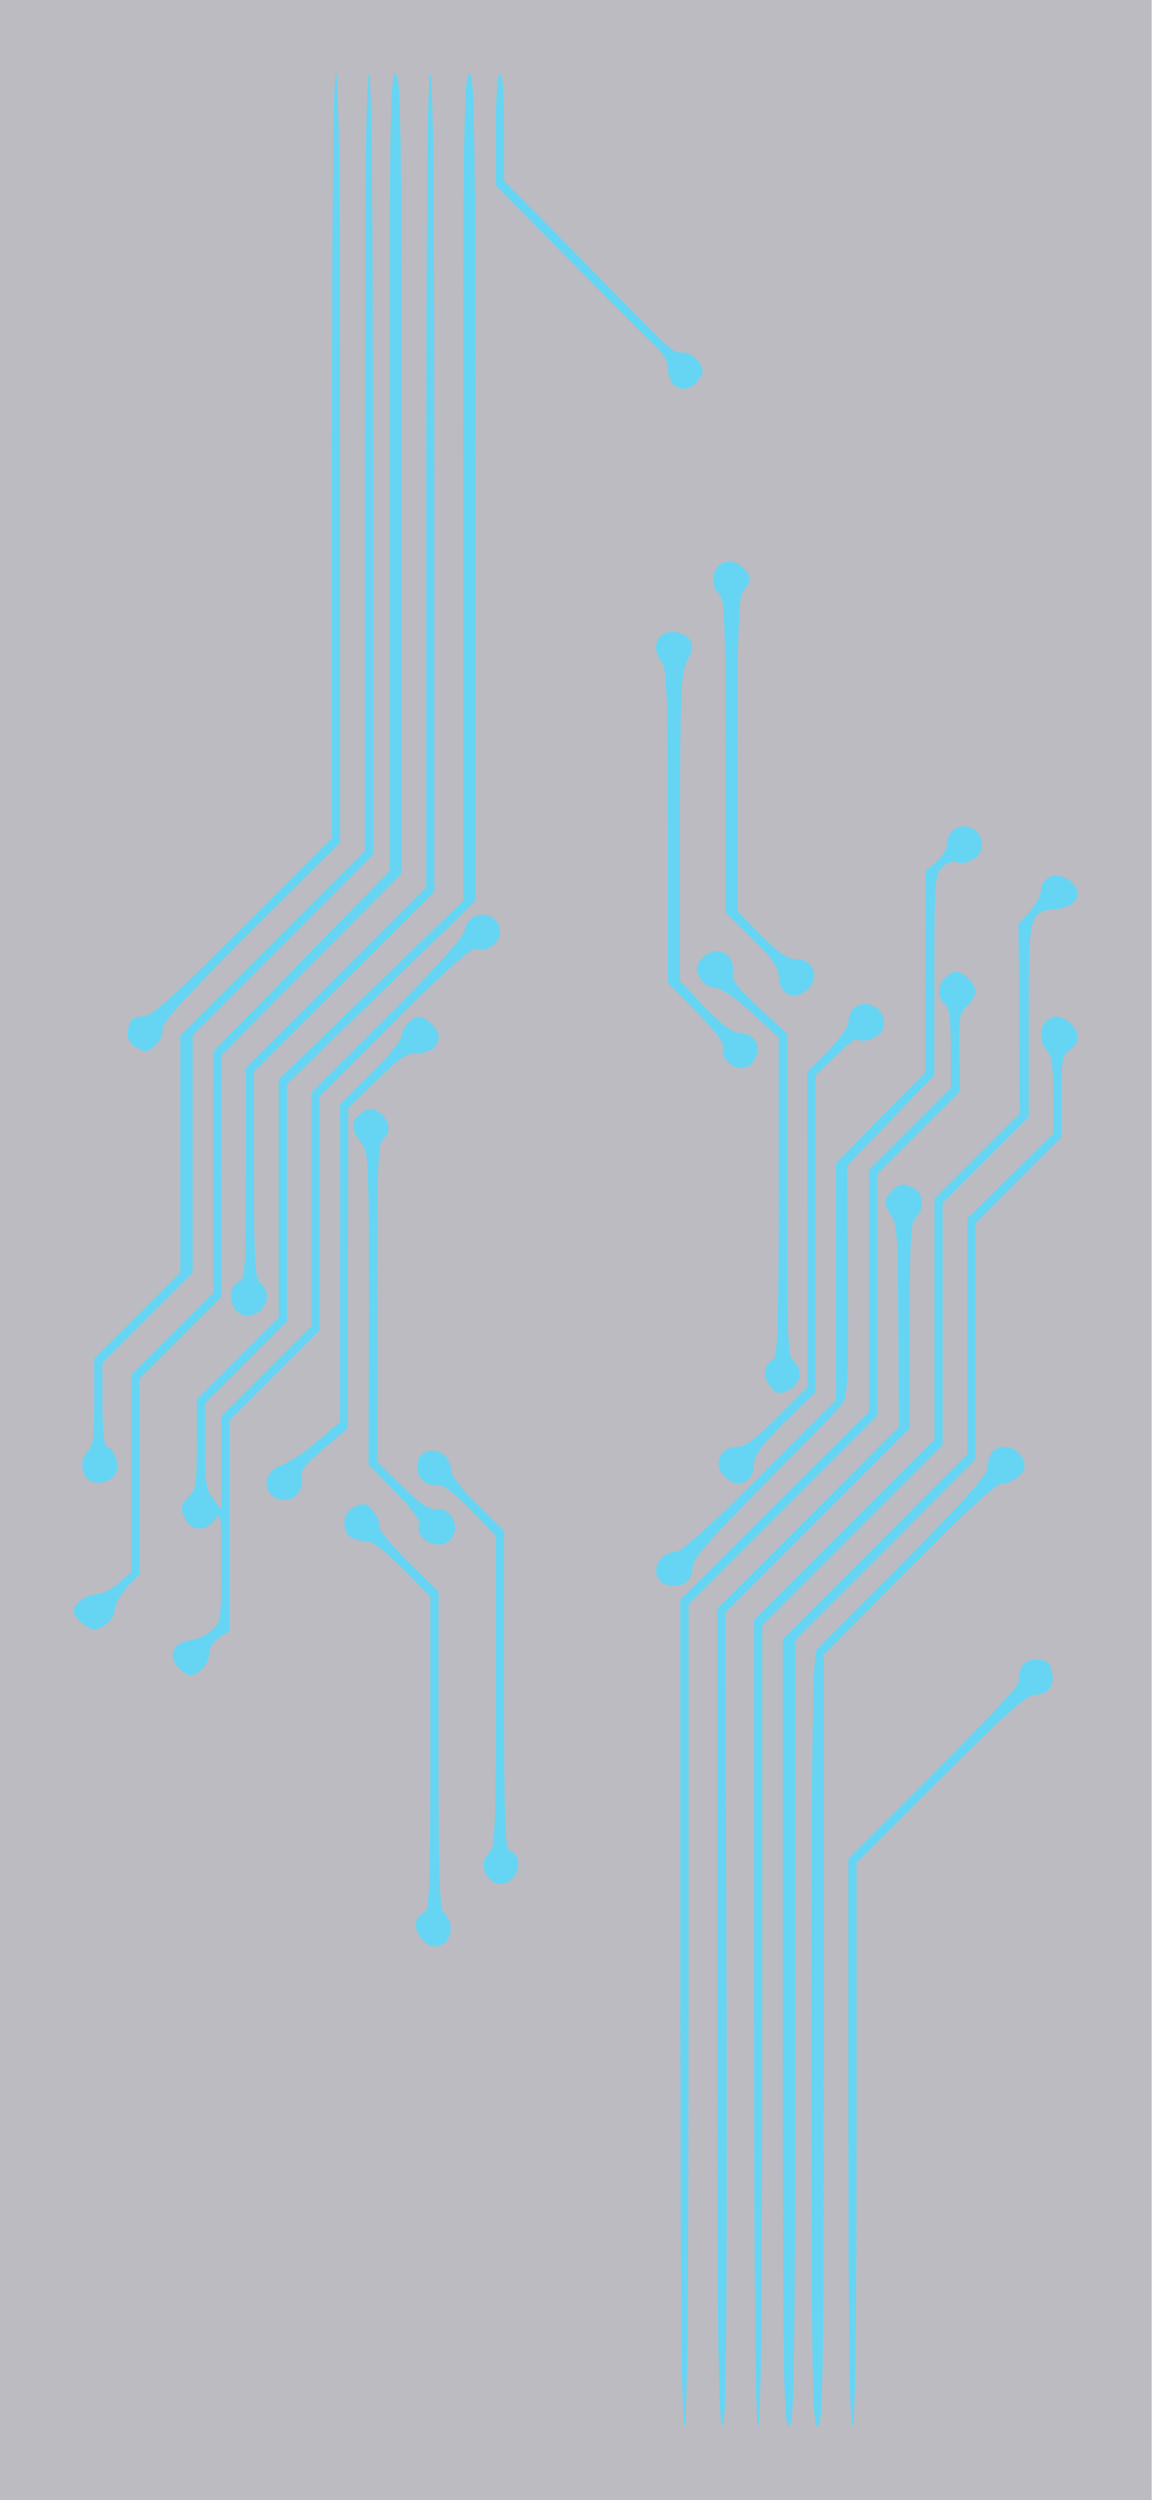
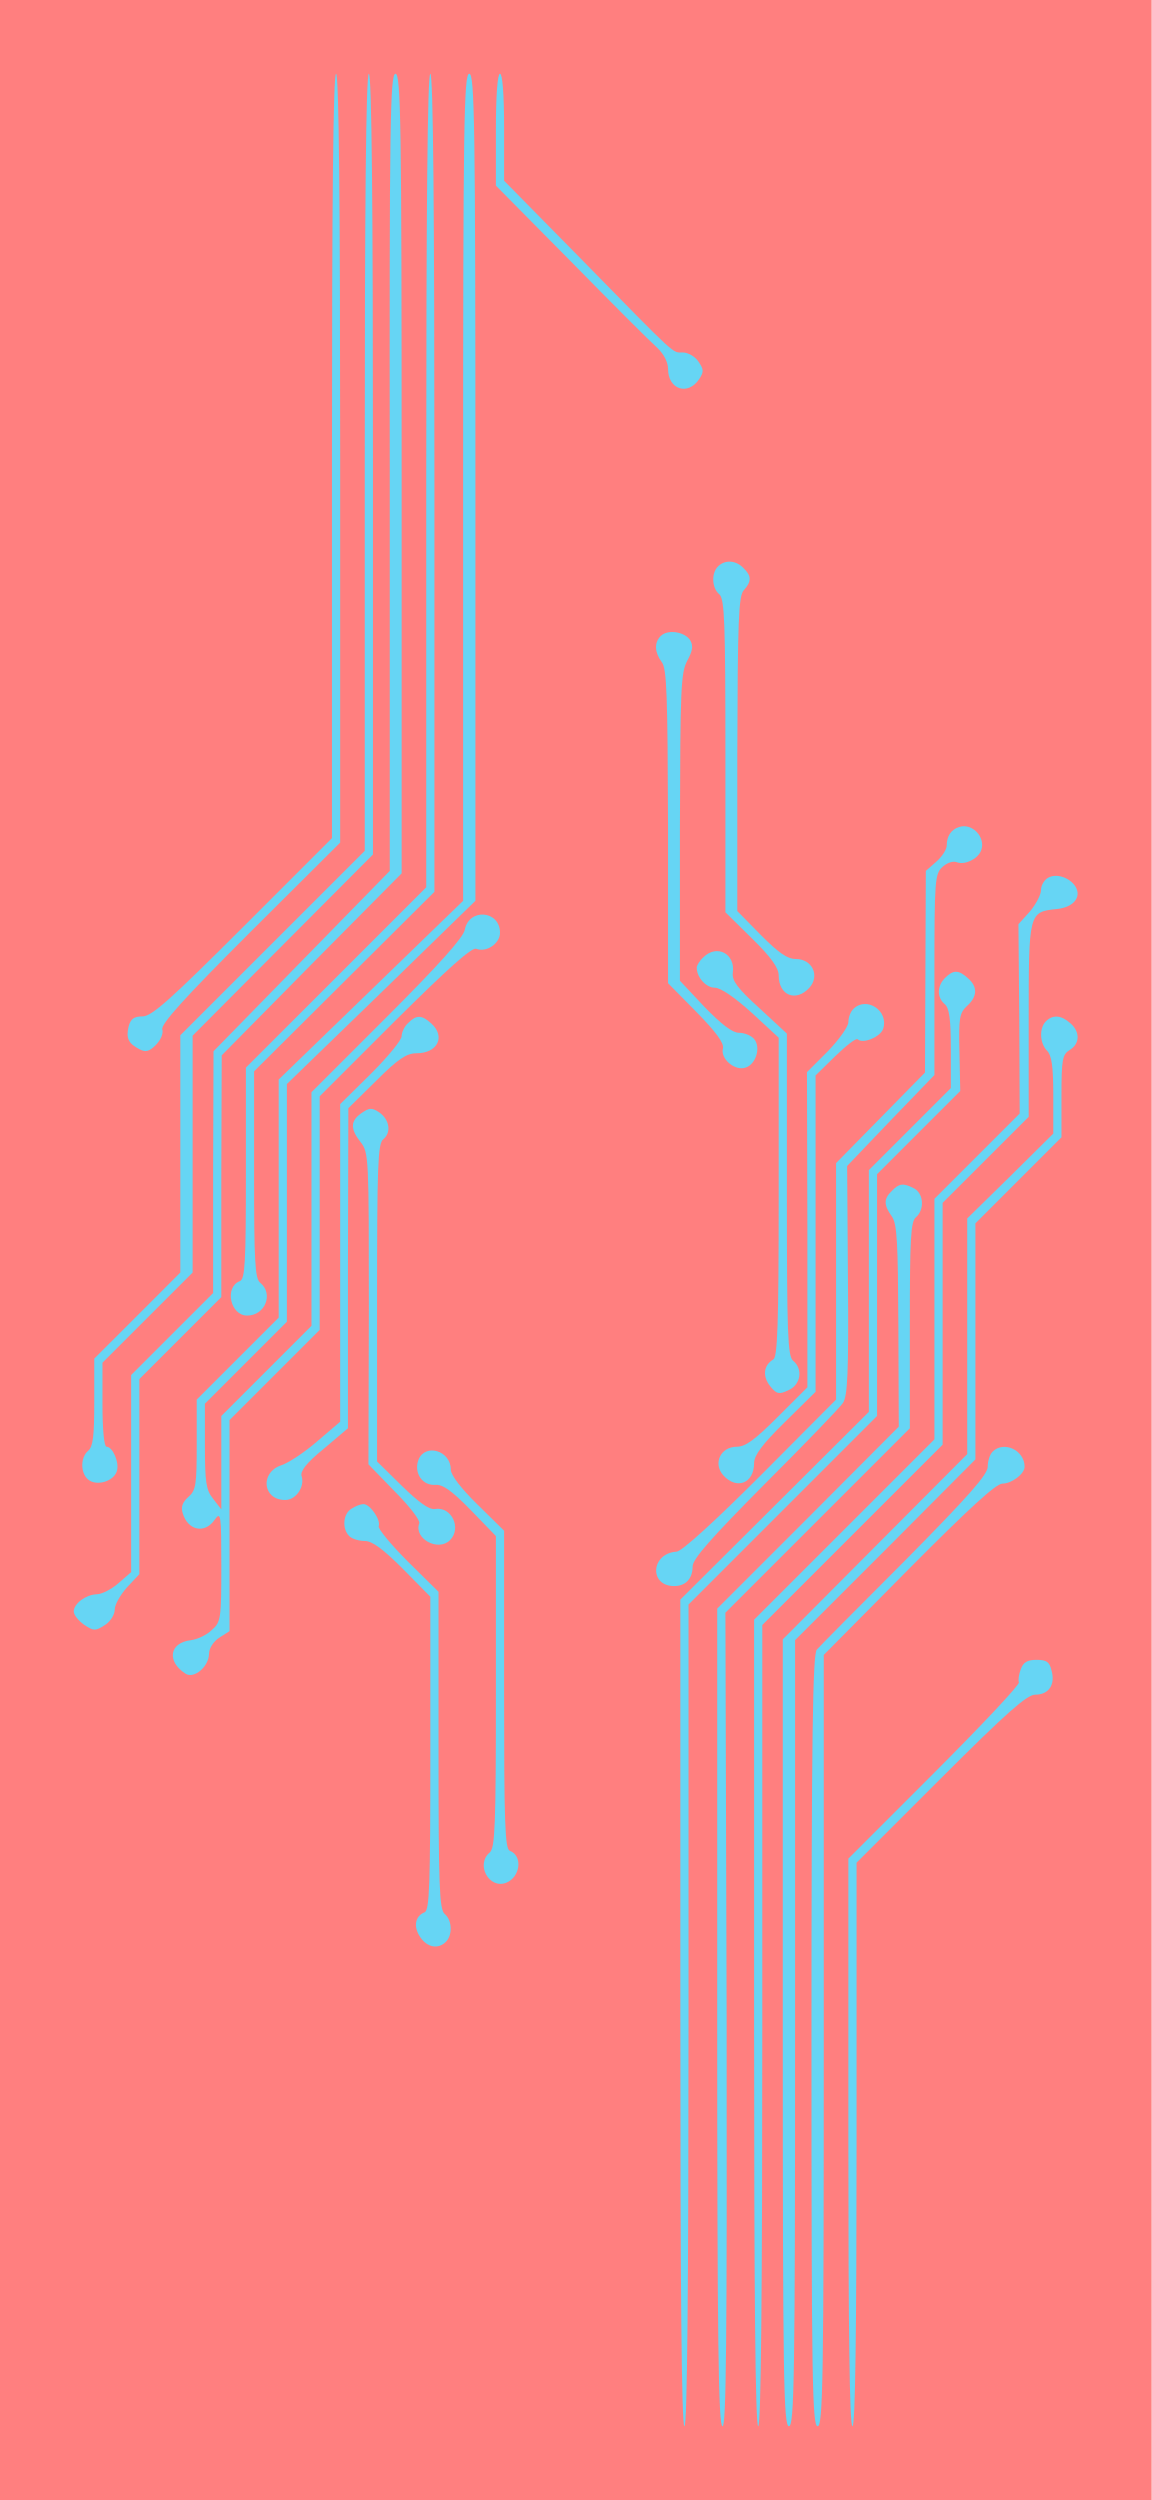
<svg xmlns="http://www.w3.org/2000/svg" viewBox="0 0 281 610" role="img" aria-label="Circuit artwork" preserveAspectRatio="xMidYMid meet">
-   <rect width="281" height="610" fill="#1a1a2e" opacity="0.3" />
+   <rect width="281" height="610" fill="red" opacity="0.5" />
  <defs>
    <g id="circuit-base" transform="translate(0,610) scale(0.1,-0.1)" fill="currentColor" stroke="none">
      <path d="M810 4987 l0 -932 -218 -218 c-176 -176 -222 -217 -244 -217 -21 0 -29 -6 -34 -24 -7 -29 -1 -42 26 -56 15 -8 24 -6 40 10 12 12 19 28 16 38 -4 13 54 77 214 237 l220 219 0 938 c0 619 -3 938 -10 938 -7 0 -10 -318 -10 -933z" />
      <path d="M890 4972 l0 -948 -225 -225 -225 -225 0 -289 0 -290 -105 -105 -105 -105 0 -106 c0 -83 -3 -109 -15 -119 -19 -16 -19 -54 0 -70 20 -17 62 -5 70 20 7 21 -10 60 -25 60 -6 0 -10 43 -10 103 l0 102 110 110 110 110 0 289 0 289 220 221 220 221 0 952 c0 629 -3 953 -10 953 -7 0 -10 -323 -10 -948z" />
      <path d="M951 4948 l0 -973 -215 -220 -215 -220 -1 -295 0 -295 -100 -100 -100 -100 0 -240 0 -241 -31 -27 c-17 -15 -41 -27 -53 -27 -27 -1 -56 -23 -56 -42 0 -9 12 -23 26 -33 23 -15 27 -15 50 0 13 8 24 25 24 38 0 12 14 36 30 54 l30 32 0 238 0 238 100 100 100 100 0 295 1 295 219 222 220 222 0 976 c0 854 -2 975 -15 975 -13 0 -15 -120 -14 -972z" />
      <path d="M1040 4927 l0 -992 -220 -220 -220 -220 0 -258 c0 -217 -2 -259 -15 -263 -38 -15 -23 -84 18 -84 44 0 65 53 32 80 -13 10 -15 53 -15 264 l0 252 220 219 220 219 0 998 c0 659 -3 998 -10 998 -7 0 -10 -338 -10 -993z" />
      <path d="M1130 4911 l0 -1009 -225 -218 -225 -218 0 -290 0 -291 -100 -100 -100 -100 0 -110 c0 -99 -2 -112 -21 -128 -14 -13 -18 -24 -13 -40 13 -42 54 -50 78 -15 15 21 16 12 16 -113 0 -128 -1 -137 -23 -156 -12 -12 -35 -23 -51 -25 -53 -6 -60 -52 -13 -82 21 -13 57 18 57 49 0 13 11 30 25 39 l25 16 0 258 0 257 110 110 110 110 0 285 0 285 183 183 c131 130 188 181 199 177 25 -10 58 13 58 39 0 55 -76 61 -86 7 -4 -19 -63 -85 -190 -212 l-184 -184 0 -285 0 -285 -110 -110 -110 -110 0 -114 0 -114 -20 26 c-17 21 -20 40 -20 129 l0 103 100 100 100 100 0 290 0 290 230 223 230 224 0 1009 c0 890 -2 1009 -15 1009 -13 0 -15 -119 -15 -1009z" />
      <path d="M1210 5784 l0 -137 183 -185 c100 -102 194 -196 210 -210 17 -16 27 -36 27 -52 0 -51 49 -66 76 -25 12 18 11 24 -2 43 -8 12 -25 22 -38 22 -26 0 -11 -14 -248 228 l-188 191 0 131 c0 80 -4 130 -10 130 -6 0 -10 -52 -10 -136z" />
      <path d="M1752 4718 c-17 -17 -15 -53 3 -68 13 -11 15 -67 15 -394 l0 -382 65 -64 c47 -46 65 -72 65 -90 0 -49 42 -66 75 -30 26 29 7 70 -33 70 -21 0 -42 15 -85 58 l-58 59 0 383 c1 327 3 386 16 400 19 21 19 35 -1 54 -18 19 -45 21 -62 4z" />
      <path d="M1612 4548 c-16 -16 -15 -40 3 -64 12 -16 14 -81 15 -401 l0 -382 69 -70 c48 -49 68 -76 65 -89 -7 -25 29 -56 55 -47 26 8 38 50 21 70 -7 8 -23 15 -37 15 -16 0 -42 20 -84 63 l-60 64 0 374 c1 338 2 377 18 407 13 24 15 36 7 50 -14 21 -55 27 -72 10z" />
      <path d="M2340 4082 c-19 -6 -30 -22 -30 -45 0 -10 -12 -28 -26 -40 l-25 -22 -1 -246 -1 -246 -109 -111 -108 -110 0 -289 0 -288 -184 -185 c-113 -113 -192 -185 -205 -186 -63 -4 -68 -84 -6 -84 28 0 45 18 45 48 0 18 46 70 176 201 97 97 183 186 191 198 11 17 14 74 12 300 l-2 278 106 111 107 111 0 245 c0 231 1 246 20 263 11 10 26 15 35 11 20 -7 51 8 59 29 12 32 -22 68 -54 57z" />
      <path d="M2557 3958 c-9 -5 -17 -18 -17 -30 0 -11 -12 -34 -27 -52 l-28 -31 2 -231 1 -231 -104 -104 -104 -104 0 -293 0 -294 -220 -220 -220 -220 0 -984 c0 -649 3 -984 10 -984 7 0 10 333 10 978 l0 977 220 220 220 220 0 295 0 295 105 105 105 105 0 236 c0 263 0 264 69 271 40 4 61 29 45 55 -14 22 -47 33 -67 21z" />
      <path d="M1716 3764 c-9 -8 -16 -20 -16 -25 0 -24 23 -49 44 -49 14 0 48 -23 90 -61 l66 -61 0 -388 c0 -312 -3 -391 -13 -397 -24 -14 -27 -41 -8 -65 16 -20 22 -21 45 -10 30 13 36 52 11 72 -13 11 -15 68 -15 405 l0 393 -67 62 c-54 49 -67 67 -65 86 7 47 -39 71 -72 38z" />
      <path d="M2306 3714 c-20 -20 -20 -48 -1 -64 11 -9 15 -35 15 -109 l0 -96 -100 -100 -100 -100 0 -295 0 -295 -230 -229 -230 -229 0 -1008 c0 -666 3 -1009 10 -1009 7 0 10 341 10 1003 l0 1002 230 230 230 230 0 295 0 295 101 101 102 102 -2 94 c-2 83 0 96 18 113 26 23 27 47 3 68 -23 21 -36 21 -56 1z" />
      <path d="M2082 3638 c-7 -7 -12 -21 -12 -32 0 -11 -23 -43 -50 -71 l-51 -51 1 -385 0 -384 -72 -72 c-56 -56 -79 -73 -100 -73 -40 0 -59 -41 -33 -70 33 -36 75 -19 75 30 0 19 20 46 75 100 l75 74 0 386 0 386 48 47 c27 26 51 45 55 41 12 -12 56 6 62 26 14 44 -41 80 -73 48z" />
      <path d="M996 3604 c-9 -8 -16 -23 -16 -32 0 -10 -34 -51 -75 -92 l-75 -74 0 -388 0 -387 -55 -47 c-31 -27 -70 -53 -88 -59 -53 -17 -47 -85 9 -85 26 0 48 32 40 58 -4 12 11 32 54 67 l59 50 0 390 1 391 68 67 c53 53 74 67 98 67 52 0 72 41 36 73 -23 21 -36 21 -56 1z" />
      <path d="M2552 3608 c-17 -17 -15 -54 3 -72 11 -11 15 -38 15 -108 l0 -94 -105 -104 -105 -103 0 -288 0 -287 -225 -226 -225 -226 0 -960 c0 -841 2 -960 15 -960 13 0 15 119 15 959 l0 959 220 220 220 221 0 288 0 288 105 105 105 105 0 100 c0 89 2 102 20 113 25 15 26 44 2 65 -22 20 -43 22 -60 5z" />
      <path d="M882 3384 c-27 -19 -28 -38 -2 -71 20 -25 20 -40 20 -406 l-1 -380 64 -66 c36 -36 63 -71 60 -78 -14 -37 46 -70 75 -41 29 29 4 83 -37 76 -14 -2 -39 16 -81 57 l-60 59 0 387 c0 337 2 388 15 399 21 17 15 49 -10 66 -18 12 -24 11 -43 -2z" />
      <path d="M2176 3194 c-20 -19 -20 -34 0 -62 13 -18 15 -63 16 -267 l1 -246 -221 -222 -222 -222 0 -997 c0 -792 3 -998 13 -998 9 0 11 204 10 993 l-3 992 225 225 225 225 0 251 c0 211 2 254 15 264 21 18 19 57 -4 70 -27 14 -37 13 -55 -6z" />
      <path d="M2422 2558 c-7 -7 -12 -23 -12 -37 0 -19 -48 -73 -202 -229 -112 -112 -209 -210 -215 -217 -10 -11 -13 -215 -13 -954 0 -830 2 -941 15 -941 13 0 15 111 15 941 l0 941 207 209 c147 148 213 209 229 209 23 0 54 24 54 41 0 41 -51 64 -78 37z" />
      <path d="M1021 2538 c-12 -32 10 -64 42 -61 18 1 40 -15 86 -62 l61 -63 0 -380 c0 -325 -2 -381 -15 -392 -35 -29 -2 -90 40 -74 35 14 41 66 9 78 -12 5 -14 67 -14 393 l0 388 -65 64 c-40 39 -65 72 -65 85 0 47 -63 65 -79 24z" />
      <path d="M858 2419 c-21 -12 -24 -49 -6 -67 7 -7 24 -12 38 -12 18 0 44 -19 93 -68 l67 -68 0 -382 c0 -322 -2 -383 -14 -388 -23 -9 -28 -35 -11 -60 17 -26 44 -31 63 -12 17 17 15 53 -3 68 -13 11 -15 68 -15 399 l0 387 -75 74 c-41 41 -73 80 -71 86 6 15 -21 54 -37 54 -7 0 -20 -5 -29 -11z" />
      <path d="M2491 2028 c-5 -13 -7 -27 -5 -33 3 -5 -90 -104 -206 -220 l-210 -210 0 -692 c0 -455 3 -693 10 -693 7 0 10 236 10 688 l0 687 205 205 c162 162 211 205 231 205 33 0 49 24 40 58 -5 22 -12 27 -37 27 -22 0 -32 -6 -38 -22z" />
    </g>
  </defs>
  <g color="#66d5f4">
    <use href="#circuit-base" />
  </g>
</svg>
